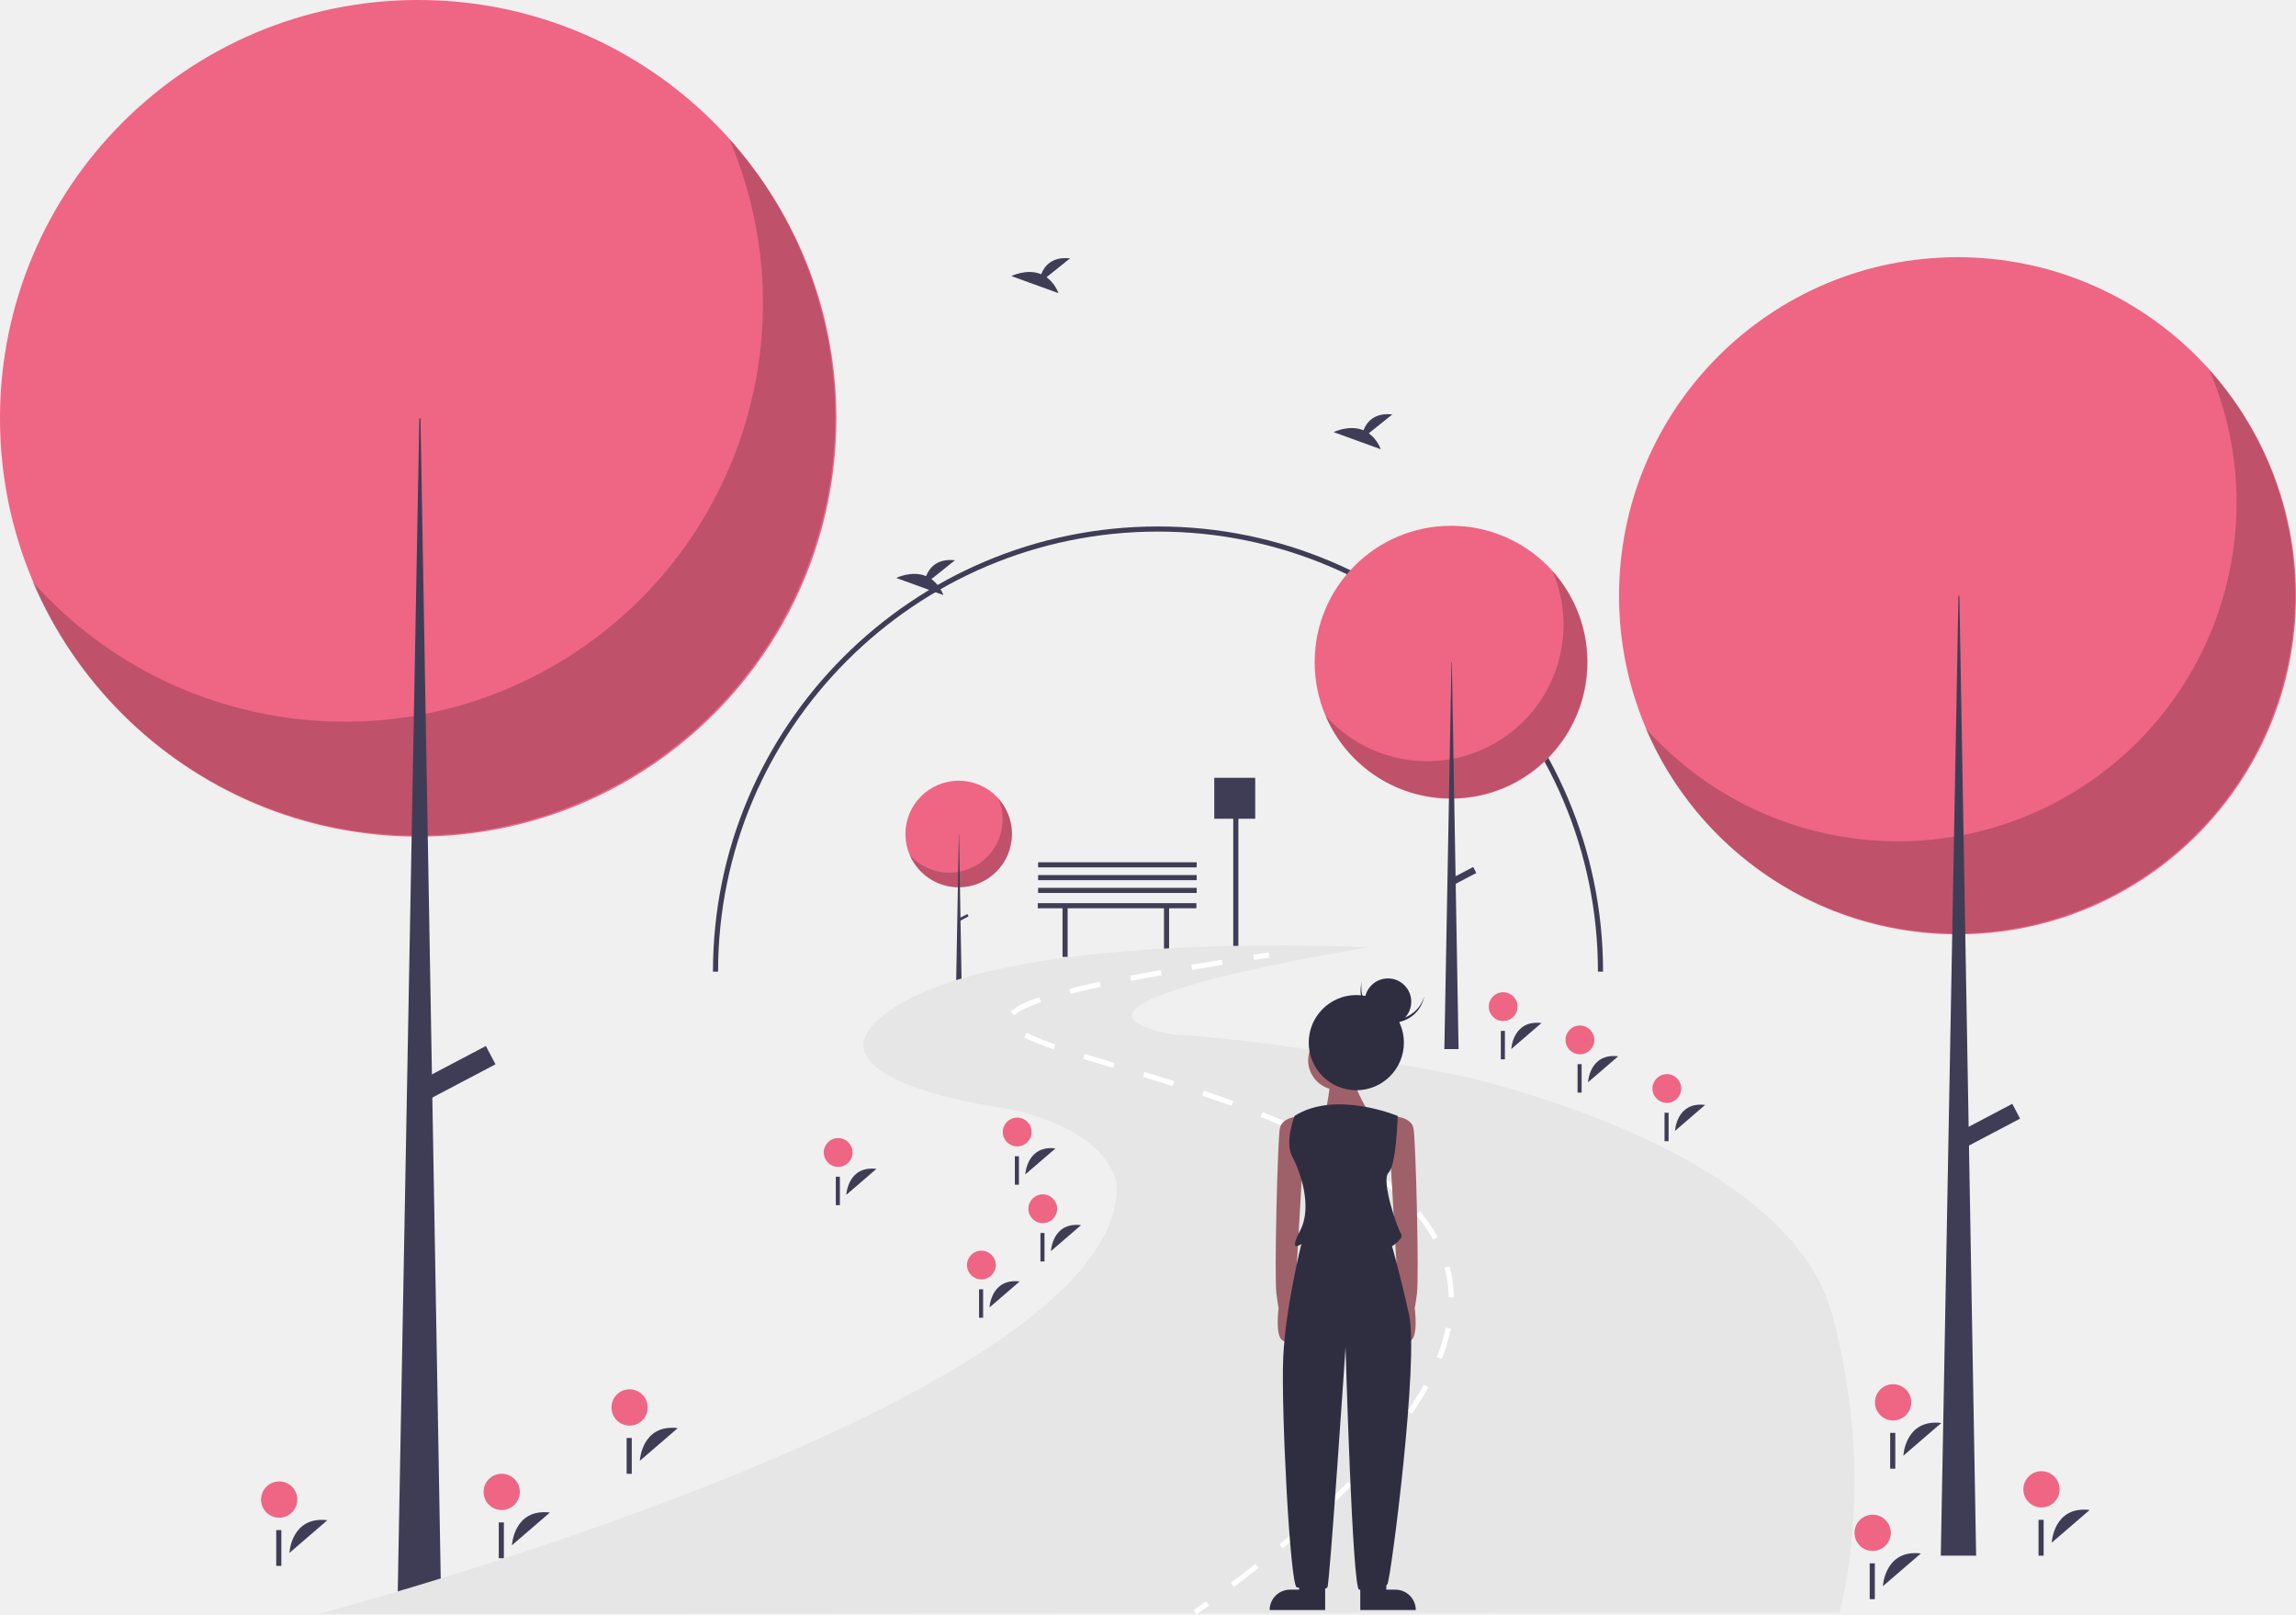
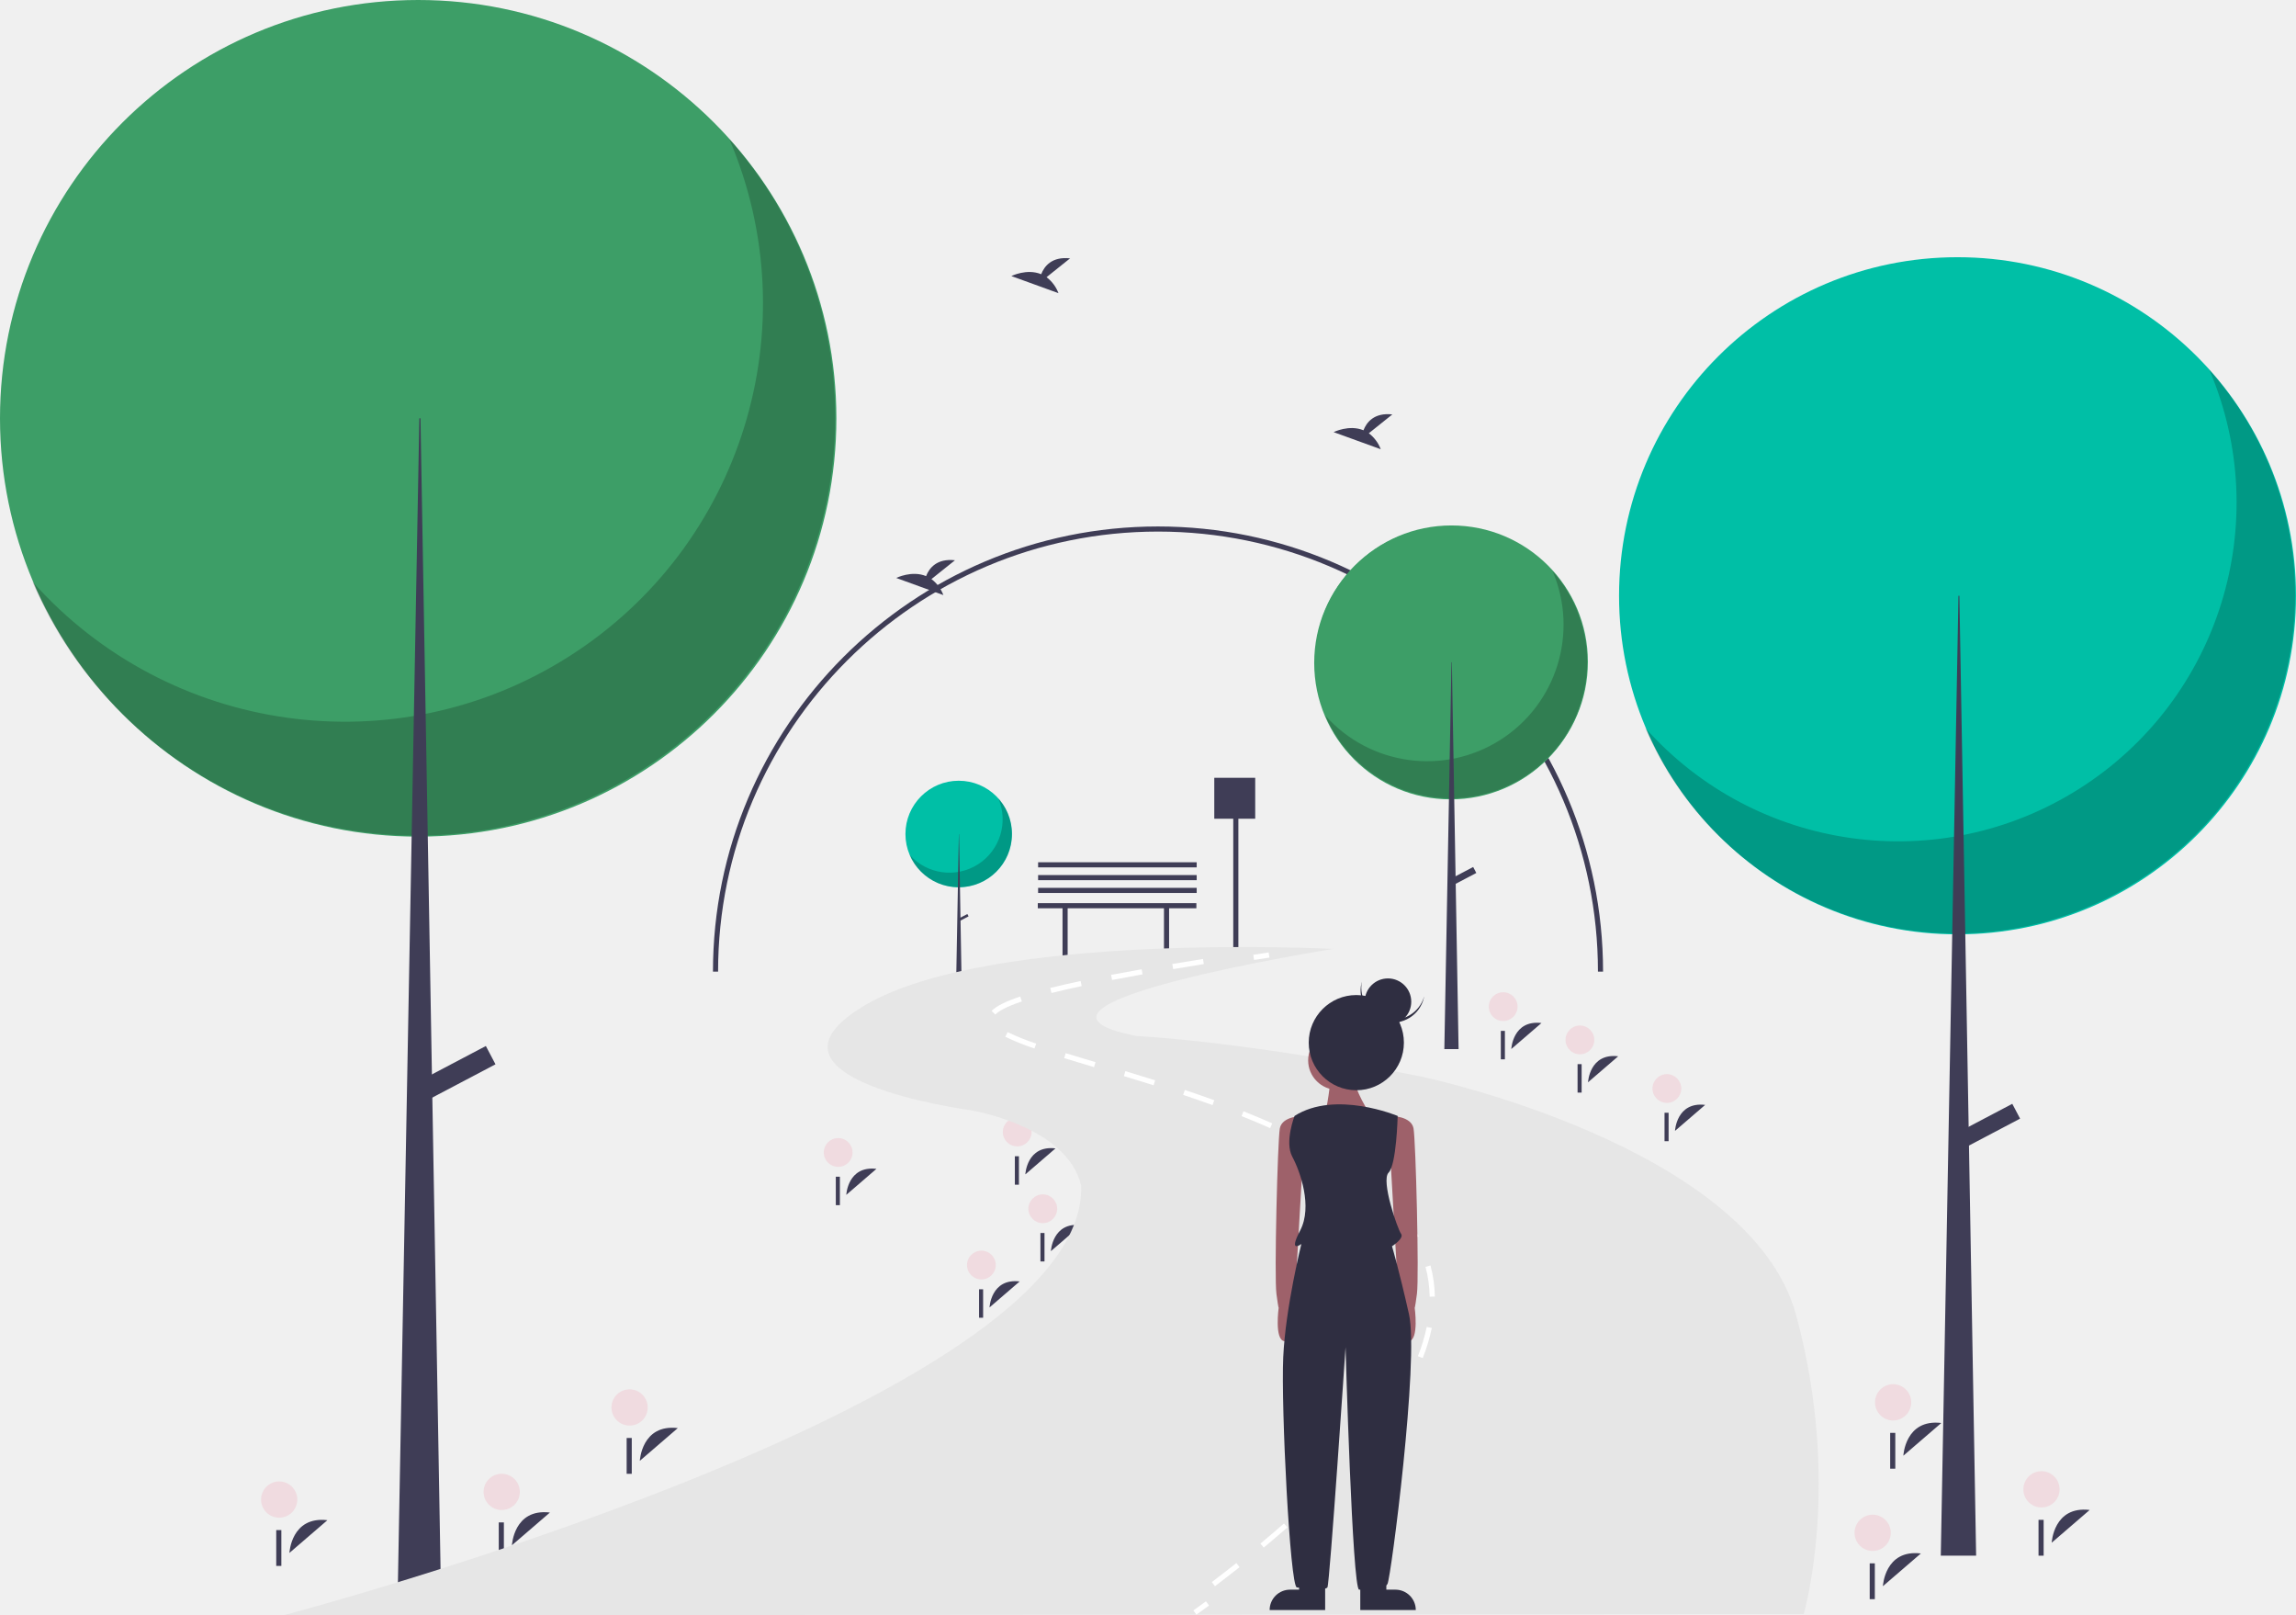
- <svg xmlns="http://www.w3.org/2000/svg" id="add8efa2-ea20-4a06-887e-6413c87b31a4" data-name="Layer 1" width="885.87" height="622.804" viewBox="0 0 885.87 622.804">
-   <polygon points="461.601 348.37 400.416 348.37 400.416 350.344 409.958 350.344 409.958 369.094 411.932 369.094 411.932 350.344 449.098 350.344 449.098 369.094 451.072 369.094 451.072 350.344 461.601 350.344 461.601 348.37" fill="#3f3d56" />
-   <polygon points="484.299 300.014 468.509 300.014 468.509 315.803 475.829 315.803 475.829 369.007 477.803 369.007 477.803 315.803 484.299 315.803 484.299 300.014" fill="#3f3d56" />
-   <rect x="400.536" y="342.465" width="61.185" height="1.974" fill="#3f3d56" />
-   <rect x="400.536" y="337.531" width="61.185" height="1.974" fill="#3f3d56" />
-   <rect x="400.536" y="332.596" width="61.185" height="1.974" fill="#3f3d56" />
-   <path d="M775.577,513.38h-1.974c0-93.595-76.145-169.74-169.74-169.74-93.595,0-169.74,76.145-169.74,169.74H432.15c0-94.683,77.031-171.714,171.714-171.714C698.547,341.667,775.577,418.697,775.577,513.38Z" transform="translate(-157.065 -138.5978)" fill="#3f3d56" />
-   <circle cx="161.352" cy="161.352" r="161.352" fill="#ef6584" />
-   <path d="M438.44,192.179a161.364,161.364,0,0,1-268.86,170.77,161.366,161.366,0,1,0,268.86-170.77Z" transform="translate(-157.065 -138.5978)" opacity="0.2" />
-   <polygon points="161.795 161.352 162.238 161.352 170.217 618.811 153.373 618.811 161.795 161.352" fill="#3f3d56" />
-   <rect x="329.055" y="537.545" width="7.979" height="30.143" transform="translate(509.8146 -138.121) rotate(62.23413)" fill="#3f3d56" />
-   <circle cx="755.276" cy="229.806" r="130.593" fill="#ef6584" />
-   <path d="M1009.485,281.178a130.604,130.604,0,0,1-217.607,138.216A130.605,130.605,0,1,0,1009.485,281.178Z" transform="translate(-157.065 -138.5978)" opacity="0.2" />
-   <polygon points="755.635 229.806 755.994 229.806 762.452 600.06 748.819 600.06 755.635 229.806" fill="#3f3d56" />
-   <rect x="920.952" y="560.707" width="6.458" height="24.397" transform="translate(843.5172 -650.3558) rotate(62.23413)" fill="#3f3d56" />
-   <circle cx="369.907" cy="321.704" r="20.558" fill="#ef6584" />
-   <path d="M542.265,446.57a20.56,20.56,0,0,1-34.256,21.758A20.56,20.56,0,1,0,542.265,446.57Z" transform="translate(-157.065 -138.5978)" opacity="0.2" />
-   <polygon points="369.964 321.704 370.02 321.704 371.037 379.99 368.891 379.99 369.964 321.704" fill="#3f3d56" />
-   <rect x="528.328" y="490.574" width="1.017" height="3.841" transform="translate(561.1959 -343.4817) rotate(62.23413)" fill="#3f3d56" />
-   <circle cx="559.878" cy="255.443" r="52.631" fill="#ef6584" />
-   <path d="M756.094,358.887A52.636,52.636,0,0,1,668.394,414.591a52.636,52.636,0,1,0,87.7-55.704Z" transform="translate(-157.065 -138.5978)" opacity="0.2" />
-   <polygon points="560.023 255.443 560.167 255.443 562.77 404.662 557.275 404.662 560.023 255.443" fill="#3f3d56" />
-   <rect x="720.413" y="471.542" width="2.603" height="9.832" transform="translate(650.03 -522.7176) rotate(62.23413)" fill="#3f3d56" />
-   <path d="M354.588,734.636s.681-14.28,14.652-12.62" transform="translate(-157.065 -138.5978)" fill="#3f3d56" />
-   <circle cx="193.576" cy="575.457" r="6.992" fill="#ef6584" />
-   <rect x="192.438" y="587.231" width="1.974" height="13.816" fill="#3f3d56" />
-   <path d="M403.931,702.069s.681-14.28,14.652-12.62" transform="translate(-157.065 -138.5978)" fill="#3f3d56" />
-   <circle cx="242.919" cy="542.89" r="6.992" fill="#ef6584" />
-   <rect x="241.781" y="554.665" width="1.974" height="13.816" fill="#3f3d56" />
-   <path d="M552.67,591.585s.541-11.342,11.637-10.023" transform="translate(-157.065 -138.5978)" fill="#3f3d56" />
-   <circle cx="392.47" cy="436.64" r="5.554" fill="#ef6584" />
-   <rect x="391.566" y="445.992" width="1.568" height="10.973" fill="#3f3d56" />
-   <path d="M769.779,556.058s.541-11.342,11.637-10.023" transform="translate(-157.065 -138.5978)" fill="#3f3d56" />
-   <circle cx="609.579" cy="401.113" r="5.554" fill="#ef6584" />
-   <rect x="608.676" y="410.465" width="1.568" height="10.973" fill="#3f3d56" />
-   <path d="M562.539,621.19s.541-11.342,11.637-10.023" transform="translate(-157.065 -138.5978)" fill="#3f3d56" />
-   <circle cx="402.338" cy="466.246" r="5.554" fill="#ef6584" />
-   <rect x="401.435" y="475.598" width="1.568" height="10.973" fill="#3f3d56" />
-   <path d="M538.854,642.901s.541-11.342,11.637-10.023" transform="translate(-157.065 -138.5978)" fill="#3f3d56" />
-   <circle cx="378.654" cy="487.957" r="5.554" fill="#ef6584" />
-   <rect x="377.75" y="497.309" width="1.568" height="10.973" fill="#3f3d56" />
-   <path d="M803.333,574.808s.541-11.342,11.637-10.023" transform="translate(-157.065 -138.5978)" fill="#3f3d56" />
-   <circle cx="643.132" cy="419.864" r="5.554" fill="#ef6584" />
-   <rect x="642.229" y="429.215" width="1.568" height="10.973" fill="#3f3d56" />
-   <path d="M483.59,599.48s.541-11.342,11.637-10.023" transform="translate(-157.065 -138.5978)" fill="#3f3d56" />
-   <circle cx="323.389" cy="444.535" r="5.554" fill="#ef6584" />
-   <rect x="322.486" y="453.887" width="1.568" height="10.973" fill="#3f3d56" />
-   <path d="M740.174,543.228s.541-11.342,11.637-10.023" transform="translate(-157.065 -138.5978)" fill="#3f3d56" />
-   <circle cx="579.973" cy="388.284" r="5.554" fill="#ef6584" />
-   <rect x="579.07" y="397.636" width="1.568" height="10.973" fill="#3f3d56" />
-   <path d="M268.731,737.596s.681-14.28,14.652-12.62" transform="translate(-157.065 -138.5978)" fill="#3f3d56" />
-   <circle cx="107.719" cy="578.417" r="6.992" fill="#ef6584" />
-   <rect x="106.581" y="590.192" width="1.974" height="13.816" fill="#3f3d56" />
-   <path d="M948.678,733.649s.681-14.28,14.652-12.62" transform="translate(-157.065 -138.5978)" fill="#3f3d56" />
-   <circle cx="787.666" cy="574.47" r="6.992" fill="#ef6584" />
-   <rect x="786.528" y="586.244" width="1.974" height="13.816" fill="#3f3d56" />
-   <path d="M891.44,700.096s.681-14.28,14.652-12.62" transform="translate(-157.065 -138.5978)" fill="#3f3d56" />
-   <circle cx="730.428" cy="540.917" r="6.992" fill="#ef6584" />
-   <rect x="729.29" y="552.691" width="1.974" height="13.816" fill="#3f3d56" />
-   <path d="M883.546,750.425s.681-14.28,14.652-12.62" transform="translate(-157.065 -138.5978)" fill="#3f3d56" />
-   <circle cx="722.533" cy="591.246" r="6.992" fill="#ef6584" />
-   <rect x="721.395" y="603.021" width="1.974" height="13.816" fill="#3f3d56" />
-   <path d="M280.091,761.083S590.953,679.173,587.992,595.29c-5.428-23.191-42.928-29.112-42.928-29.112s-88.817-11.842-40.461-40.461,180.596-21.711,180.596-21.711-136.187,21.711-75.988,33.553c48.356,2.961,110.528,15.79,110.528,15.79S846.056,579.994,863.82,645.126s2.961,115.463,2.961,115.463Z" transform="translate(-157.065 -138.5978)" fill="#e6e6e6" />
-   <path d="M618.673,761.402l-1.164-1.627q2.467-1.764,4.859-3.508l1.178,1.617Q621.144,759.632,618.673,761.402Z" transform="translate(-157.065 -138.5978)" fill="#fff" />
-   <path d="M633.183,750.728l-1.207-1.594c3.231-2.447,6.414-4.909,9.46-7.317l1.24,1.568C639.619,745.803,636.425,748.273,633.183,750.728Zm18.823-14.899-1.277-1.539c3.128-2.599,6.187-5.21,9.091-7.761l1.32,1.502C658.222,730.595,655.148,733.219,652.006,735.829Zm18.032-15.869-1.369-1.459c2.985-2.8,5.863-5.603,8.555-8.332l1.424,1.404C675.939,714.32,673.041,717.142,670.038,719.96Zm16.858-17.141-1.488-1.336c2.742-3.055,5.336-6.114,7.709-9.093l1.564,1.246C692.284,696.645,689.665,699.735,686.897,702.819ZM701.85,683.952,700.197,682.825c2.325-3.407,4.423-6.809,6.234-10.109l1.754.963C706.343,677.035,704.211,680.492,701.85,683.952Zm11.5-21.214-1.861-.73a69.37,69.37,0,0,0,3.396-11.29l1.959.402A71.216,71.216,0,0,1,713.35,662.738Zm2.67-23.696a47.11,47.11,0,0,0-1.608-11.507l1.932-.521a49.173,49.173,0,0,1,1.677,11.995Zm-5.983-22.303a60.321,60.321,0,0,0-6.656-9.664l1.533-1.283a62.279,62.279,0,0,1,6.877,9.986Zm-14.92-18.104a108.362,108.362,0,0,0-9.326-7.348l1.154-1.633a110.079,110.079,0,0,1,9.498,7.484Zm-19.349-13.784c-3.271-1.923-6.801-3.842-10.487-5.703l.9-1.785c3.726,1.88,7.292,3.819,10.601,5.764Zm-21.297-10.814c-3.481-1.547-7.189-3.104-11.021-4.628l.74-1.857c3.855,1.533,7.588,3.101,11.094,4.657ZM632.235,565.157c-3.563-1.292-7.373-2.618-11.321-3.941l.635-1.896c3.964,1.329,7.789,2.66,11.368,3.957Zm-22.731-7.646c-3.485-1.1-7.237-2.257-11.471-3.539l.58-1.914c4.241,1.284,8,2.444,11.493,3.545Zm-22.979-6.993c-4.046-1.21-7.903-2.366-11.515-3.479l.589-1.912c3.606,1.112,7.458,2.267,11.499,3.475Zm-22.984-7.188a95.056,95.056,0,0,1-11.264-4.534l.899-1.787a92.764,92.764,0,0,0,11.019,4.431Zm-15.103-13.11-1.426-1.402c1.823-1.853,5.43-3.665,11.025-5.542l.636,1.896C553.457,526.921,550.013,528.62,548.438,530.22Zm21.677-8.306-.483-1.941c3.459-.861,7.399-1.763,11.712-2.679l.415,1.957C577.469,520.161,573.551,521.057,570.115,521.914Zm23.37-5.019-.375-1.965c3.685-.704,7.654-1.434,11.797-2.168l.35,1.969C601.121,515.465,597.161,516.192,593.484,516.895ZM617.054,512.7l-.33-1.973q5.653-.948,11.831-1.938l.316,1.975Q622.698,511.754,617.054,512.7Z" transform="translate(-157.065 -138.5978)" fill="#fff" />
-   <path d="M640.931,508.865l-.307-1.977q2.917-.451,5.936-.911l.301,1.977Q643.843,508.414,640.931,508.865Z" transform="translate(-157.065 -138.5978)" fill="#fff" />
-   <path d="M685.194,305.717l9.085-7.266c-7.058-.779-9.957,3.07-11.144,6.117-5.514-2.289-11.516.711-11.516.711l18.177,6.599A13.755,13.755,0,0,0,685.194,305.717Z" transform="translate(-157.065 -138.5978)" fill="#3f3d56" />
-   <path d="M516.441,361.968l9.085-7.266c-7.058-.779-9.957,3.07-11.144,6.117-5.514-2.289-11.516.711-11.516.711l18.177,6.599A13.755,13.755,0,0,0,516.441,361.968Z" transform="translate(-157.065 -138.5978)" fill="#3f3d56" />
-   <path d="M560.85,245.518l9.085-7.266c-7.058-.779-9.957,3.07-11.144,6.117-5.514-2.289-11.516.711-11.516.711l18.177,6.599A13.755,13.755,0,0,0,560.85,245.518Z" transform="translate(-157.065 -138.5978)" fill="#3f3d56" />
-   <path d="M659.609,569.04s-7.869,0-8.743,4.809-2.186,57.267-1.311,63.824.874,5.246.874,5.246-1.743,12.461,2.189,13.006S656.549,641.607,656.549,641.607l3.06-53.333Z" transform="translate(-157.065 -138.5978)" fill="#9e616a" />
-   <path d="M693.707,569.04s7.869,0,8.743,4.809,2.186,57.267,1.311,63.824-.874,5.246-.874,5.246,1.743,12.461-2.189,13.006S696.767,641.607,696.767,641.607l-3.06-53.333Z" transform="translate(-157.065 -138.5978)" fill="#9e616a" />
-   <path d="M658.298,751.77h-3.497a7.869,7.869,0,0,0-7.869,7.869v0H668.352V749.584H658.298Z" transform="translate(-157.065 -138.5978)" fill="#2f2e41" />
-   <path d="M691.958,751.77h3.497a7.869,7.869,0,0,1,7.869,7.869v0H681.904V749.584h10.055Z" transform="translate(-157.065 -138.5978)" fill="#2f2e41" />
-   <circle cx="516.096" cy="409.021" r="11.366" fill="#9e616a" />
-   <path d="M670.538,553.739s-1.311,14.426-3.06,15.737,18.36-.874,18.36-.874-6.994-10.492-5.683-13.989S670.538,553.739,670.538,553.739Z" transform="translate(-157.065 -138.5978)" fill="#9e616a" />
-   <path d="M696.33,569.04s-24.043-10.055-39.781,0c0,0-3.934,10.055-.874,15.738s7.869,19.235,3.06,28.415.437,5.246.437,5.246-6.12,24.481-6.994,43.715,2.623,88.305,5.246,88.742,10.929,1.311,11.803,0,6.994-92.676,6.994-92.676,2.623,93.551,5.246,93.551,9.617,0,10.929-2.186,12.24-86.556,8.306-104.042-6.557-26.229-6.557-26.229,4.809-3.06,3.497-4.809-7.869-20.546-4.809-23.606S696.33,569.04,696.33,569.04Z" transform="translate(-157.065 -138.5978)" fill="#2f2e41" />
-   <circle cx="523.309" cy="402.171" r="18.36" fill="#2f2e41" />
-   <path d="M691.839,531.577a12.368,12.368,0,0,1-9.332-14.293c-.054.188-.104.378-.149.57a12.368,12.368,0,0,0,24.081,5.658c.045-.192.084-.385.12-.577A12.368,12.368,0,0,1,691.839,531.577Z" transform="translate(-157.065 -138.5978)" fill="#2f2e41" />
-   <circle cx="535.521" cy="386.387" r="8.985" fill="#2f2e41" />
+ <svg xmlns="http://www.w3.org/2000/svg" id="ehsdnBlz5TU1" viewBox="0 0 885.87 622.804" shape-rendering="geometricPrecision" text-rendering="geometricPrecision">
+   <style>#ehsdnBlz5TU8_to {animation: ehsdnBlz5TU8_to__to 2000ms linear 1 normal forwards}@keyframes ehsdnBlz5TU8_to__to { 0% {transform: translate(161.352px,161.352px)} 50% {transform: translate(161.352px,161.352px)} 100% {transform: translate(161.352px,161.352px)}} #ehsdnBlz5TU8_ts {animation: ehsdnBlz5TU8_ts__ts 2000ms linear 1 normal forwards}@keyframes ehsdnBlz5TU8_ts__ts { 0% {transform: scale(1,1)} 25% {transform: scale(1,0.866388)} 45% {transform: scale(0.8,0.8)} 70% {transform: scale(1,0.866388)} 100% {transform: scale(1,1)}} #ehsdnBlz5TU21_ts {animation: ehsdnBlz5TU21_ts__ts 2000ms linear 1 normal forwards}@keyframes ehsdnBlz5TU21_ts__ts { 0% {transform: translate(559.8579px,255.5045px) scale(1,1)} 25% {transform: translate(559.8579px,255.5045px) scale(1,0.866388)} 45% {transform: translate(559.8579px,255.5045px) scale(0.8,0.8)} 70% {transform: translate(559.8579px,255.5045px) scale(1,0.866388)} 100% {transform: translate(559.8579px,255.5045px) scale(1,1)}} #ehsdnBlz5TU28 {animation: ehsdnBlz5TU28_c_o 2000ms linear 1 normal forwards}@keyframes ehsdnBlz5TU28_c_o { 0% {opacity: 0.15} 100% {opacity: 1}}</style>
+   <polygon id="ehsdnBlz5TU2" points="461.601,348.37 400.416,348.37 400.416,350.344 409.958,350.344 409.958,369.094 411.932,369.094 411.932,350.344 449.098,350.344 449.098,369.094 451.072,369.094 451.072,350.344 461.601,350.344 461.601,348.37" fill="rgb(63,61,86)" stroke="none" stroke-width="1" />
+   <polygon id="ehsdnBlz5TU3" points="484.299,300.014 468.509,300.014 468.509,315.803 475.829,315.803 475.829,369.007 477.803,369.007 477.803,315.803 484.299,315.803 484.299,300.014" fill="rgb(63,61,86)" stroke="none" stroke-width="1" />
+   <rect id="ehsdnBlz5TU4" width="61.185" height="1.974" rx="0" ry="0" transform="matrix(1 0 0 1 400.536 342.465)" fill="rgb(63,61,86)" stroke="none" stroke-width="1" />
+   <rect id="ehsdnBlz5TU5" width="61.185" height="1.974" rx="0" ry="0" transform="matrix(1 0 0 1 400.536 337.531)" fill="rgb(63,61,86)" stroke="none" stroke-width="1" />
+   <rect id="ehsdnBlz5TU6" width="61.185" height="1.974" rx="0" ry="0" transform="matrix(1 0 0 1 400.536 332.596)" fill="rgb(63,61,86)" stroke="none" stroke-width="1" />
+   <path id="ehsdnBlz5TU7" d="M775.577,513.38L773.604,513.38C773.604,419.785,697.458,343.64,603.863,343.64C510.268,343.64,434.123,419.785,434.123,513.38L432.15,513.38C432.15,418.697,509.18,341.667,603.863,341.667C698.547,341.667,775.577,418.697,775.577,513.38Z" transform="matrix(1 0 0 1 -157.065 -138.598)" fill="rgb(63,61,86)" stroke="none" stroke-width="1" />
+   <g id="ehsdnBlz5TU8_to" transform="translate(161.352,161.352)">
+     <g id="ehsdnBlz5TU8_ts" transform="scale(1,1)">
+       <g id="ehsdnBlz5TU8" transform="translate(-161.352,-161.352)">
+         <circle id="ehsdnBlz5TU9" r="161.352" transform="matrix(1 0 0 1 161.352 161.352)" fill="rgb(61,158,103)" stroke="none" stroke-width="1" />
+         <path id="ehsdnBlz5TU10" d="M438.44,192.179C469.526,264.894,443.335,349.421,376.582,391.82C309.829,434.22,222.185,421.996,169.581,362.949C194.704,421.726,252.154,460.132,316.071,460.88C379.988,461.629,438.321,424.577,464.814,366.405C491.306,308.232,480.963,239.905,438.44,192.179Z" transform="matrix(1 0 0 1 -157.065 -138.598)" opacity="0.2" fill="rgb(0,0,0)" stroke="none" stroke-width="1" />
+       </g>
+     </g>
+   </g>
+   <polygon id="ehsdnBlz5TU11" points="161.795,161.352 162.238,161.352 170.217,618.811 153.373,618.811 161.795,161.352" fill="rgb(63,61,86)" stroke="none" stroke-width="1" />
+   <rect id="ehsdnBlz5TU12" width="7.979" height="30.143" rx="0" ry="0" transform="matrix(0.46586 0.884859 -0.884859 0.46586 187.4572 403.4667)" fill="rgb(63,61,86)" stroke="none" stroke-width="1" />
+   <circle id="ehsdnBlz5TU13" r="130.593" transform="matrix(1 0 0 1 755.276 229.806)" fill="rgb(0,191,166)" stroke="none" stroke-width="1" />
+   <path id="ehsdnBlz5TU14" d="M1009.485,281.178C1034.645,340.031,1013.447,408.445,959.419,442.762C905.39,477.079,834.454,467.185,791.878,419.394C812.212,466.967,858.711,498.051,910.443,498.657C962.175,499.262,1009.389,469.274,1030.831,422.191C1052.273,375.108,1043.902,319.806,1009.485,281.178Z" transform="matrix(1 0 0 1 -157.065 -138.598)" opacity="0.2" fill="rgb(0,0,0)" stroke="none" stroke-width="1" />
+   <polygon id="ehsdnBlz5TU15" points="755.635,229.806 755.994,229.806 762.452,600.06 748.819,600.06 755.635,229.806" fill="rgb(63,61,86)" stroke="none" stroke-width="1" />
+   <rect id="ehsdnBlz5TU16" width="6.458" height="24.397" rx="0" ry="0" transform="matrix(0.46586 0.884859 -0.884859 0.46586 776.4051 425.7671)" fill="rgb(63,61,86)" stroke="none" stroke-width="1" />
+   <circle id="ehsdnBlz5TU17" r="20.558" transform="matrix(1 0 0 1 369.907 321.704)" fill="rgb(0,191,166)" stroke="none" stroke-width="1" />
+   <path id="ehsdnBlz5TU18" d="M542.265,446.57C546.226,455.835,542.889,466.605,534.383,472.007C525.878,477.409,514.711,475.852,508.009,468.329C511.21,475.818,518.53,480.711,526.673,480.806C534.817,480.902,542.25,476.181,545.625,468.769C549.001,461.357,547.683,452.651,542.265,446.57Z" transform="matrix(1 0 0 1 -157.065 -138.598)" opacity="0.2" fill="rgb(0,0,0)" stroke="none" stroke-width="1" />
+   <polygon id="ehsdnBlz5TU19" points="369.964,321.704 370.02,321.704 371.037,379.99 368.891,379.99 369.964,321.704" fill="rgb(63,61,86)" stroke="none" stroke-width="1" />
+   <rect id="ehsdnBlz5TU20" width="1.017" height="3.841" rx="0" ry="0" transform="matrix(0.46586 0.884859 -0.884859 0.46586 373.2342 352.5522)" fill="rgb(63,61,86)" stroke="none" stroke-width="1" />
+   <g id="ehsdnBlz5TU21_ts" transform="translate(559.8579,255.5045) scale(1,1)">
+     <g id="ehsdnBlz5TU21" transform="translate(-559.8579,-255.5045)">
+       <circle id="ehsdnBlz5TU22" r="52.631" transform="matrix(1 0 0 1 559.6933 255.7001)" fill="rgb(61,158,103)" stroke="none" stroke-width="1" />
+       <circle id="ehsdnBlz5TU23" r="52.631" transform="matrix(1 0 0 1 560.0225 255.309)" fill="rgb(61,158,103)" stroke="none" stroke-width="1" />
+       <path id="ehsdnBlz5TU24" d="M756.094,358.887C766.233,382.606,757.69,410.178,735.916,424.008C714.142,437.839,685.553,433.851,668.394,414.591C676.589,433.763,695.329,446.291,716.178,446.535C737.027,446.779,756.055,434.693,764.696,415.718C773.338,396.743,769.964,374.455,756.094,358.887Z" transform="matrix(1 0 0 1 -157.065 -138.598)" opacity="0.2" fill="rgb(0,0,0)" stroke="none" stroke-width="1" />
+     </g>
+   </g>
+   <polygon id="ehsdnBlz5TU25" points="560.023,255.443 560.167,255.443 562.77,404.662 557.275,404.662 560.023,255.443" fill="rgb(63,61,86)" stroke="none" stroke-width="1" />
+   <rect id="ehsdnBlz5TU26" width="2.603" height="9.832" rx="0" ry="0" transform="matrix(0.46586 0.884859 -0.884859 0.46586 568.3935 334.4181)" fill="rgb(63,61,86)" stroke="none" stroke-width="1" />
+   <path id="ehsdnBlz5TU27" d="M354.588,734.636C354.588,734.636,355.27,720.356,369.24,722.016" transform="matrix(1 0 0 1 -157.065 -138.598)" fill="rgb(63,61,86)" stroke="none" stroke-width="1" />
+   <g id="ehsdnBlz5TU28" transform="matrix(1 0 0 1 0 0.000001)" opacity="0.15">
+     <circle id="ehsdnBlz5TU29" r="6.992" transform="matrix(1 0 0 1 193.576 575.457)" fill="rgb(239,101,132)" stroke="none" stroke-width="1" />
+     <circle id="ehsdnBlz5TU30" r="6.992" transform="matrix(1 0 0 1 242.919 542.89)" fill="rgb(239,101,132)" stroke="none" stroke-width="1" />
+     <circle id="ehsdnBlz5TU31" r="5.554" transform="matrix(1 0 0 1 392.47 436.64)" fill="rgb(239,101,132)" stroke="none" stroke-width="1" />
+     <circle id="ehsdnBlz5TU32" r="5.554" transform="matrix(1 0 0 1 609.579 401.113)" fill="rgb(239,101,132)" stroke="none" stroke-width="1" />
+     <circle id="ehsdnBlz5TU33" r="5.554" transform="matrix(1 0 0 1 402.338 466.246)" fill="rgb(239,101,132)" stroke="none" stroke-width="1" />
+     <circle id="ehsdnBlz5TU34" r="5.554" transform="matrix(1 0 0 1 378.654 487.957)" fill="rgb(239,101,132)" stroke="none" stroke-width="1" />
+     <circle id="ehsdnBlz5TU35" r="5.554" transform="matrix(1 0 0 1 643.132 419.864)" fill="rgb(239,101,132)" stroke="none" stroke-width="1" />
+     <circle id="ehsdnBlz5TU36" r="5.554" transform="matrix(1 0 0 1 323.389 444.535)" fill="rgb(239,101,132)" stroke="none" stroke-width="1" />
+     <circle id="ehsdnBlz5TU37" r="5.554" transform="matrix(1 0 0 1 579.973 388.284)" fill="rgb(239,101,132)" stroke="none" stroke-width="1" />
+     <circle id="ehsdnBlz5TU38" r="6.992" transform="matrix(1 0 0 1 107.719 578.417)" fill="rgb(239,101,132)" stroke="none" stroke-width="1" />
+     <circle id="ehsdnBlz5TU39" r="6.992" transform="matrix(1 0 0 1 787.666 574.47)" fill="rgb(239,101,132)" stroke="none" stroke-width="1" />
+     <circle id="ehsdnBlz5TU40" r="6.992" transform="matrix(1 0 0 1 730.428 540.917)" fill="rgb(239,101,132)" stroke="none" stroke-width="1" />
+     <circle id="ehsdnBlz5TU41" r="6.992" transform="matrix(1 0 0 1 722.533 591.246)" fill="rgb(239,101,132)" stroke="none" stroke-width="1" />
+   </g>
+   <rect id="ehsdnBlz5TU42" width="1.974" height="13.816" rx="0" ry="0" transform="matrix(1 0 0 1 192.438 587.231)" fill="rgb(63,61,86)" stroke="none" stroke-width="1" />
+   <path id="ehsdnBlz5TU43" d="M403.931,702.069C403.931,702.069,404.613,687.79,418.583,689.449" transform="matrix(1 0 0 1 -157.065 -138.598)" fill="rgb(63,61,86)" stroke="none" stroke-width="1" />
+   <rect id="ehsdnBlz5TU44" width="1.974" height="13.816" rx="0" ry="0" transform="matrix(1 0 0 1 241.781 554.665)" fill="rgb(63,61,86)" stroke="none" stroke-width="1" />
+   <path id="ehsdnBlz5TU45" d="M552.67,591.585C552.67,591.585,553.211,580.243,564.307,581.561" transform="matrix(1 0 0 1 -157.065 -138.598)" fill="rgb(63,61,86)" stroke="none" stroke-width="1" />
+   <rect id="ehsdnBlz5TU46" width="1.568" height="10.973" rx="0" ry="0" transform="matrix(1 0 0 1 391.566 445.992)" fill="rgb(63,61,86)" stroke="none" stroke-width="1" />
+   <path id="ehsdnBlz5TU47" d="M769.779,556.058C769.779,556.058,770.321,544.716,781.417,546.034" transform="matrix(1 0 0 1 -157.065 -138.598)" fill="rgb(63,61,86)" stroke="none" stroke-width="1" />
+   <rect id="ehsdnBlz5TU48" width="1.568" height="10.973" rx="0" ry="0" transform="matrix(1 0 0 1 608.676 410.465)" fill="rgb(63,61,86)" stroke="none" stroke-width="1" />
+   <path id="ehsdnBlz5TU49" d="M562.539,621.19C562.539,621.19,563.08,609.849,574.176,611.167" transform="matrix(1 0 0 1 -157.065 -138.598)" fill="rgb(63,61,86)" stroke="none" stroke-width="1" />
+   <rect id="ehsdnBlz5TU50" width="1.568" height="10.973" rx="0" ry="0" transform="matrix(1 0 0 1 401.435 475.598)" fill="rgb(63,61,86)" stroke="none" stroke-width="1" />
+   <path id="ehsdnBlz5TU51" d="M538.854,642.901C538.854,642.901,539.395,631.56,550.491,632.878" transform="matrix(1 0 0 1 -157.065 -138.598)" fill="rgb(63,61,86)" stroke="none" stroke-width="1" />
+   <rect id="ehsdnBlz5TU52" width="1.568" height="10.973" rx="0" ry="0" transform="matrix(1 0 0 1 377.75 497.309)" fill="rgb(63,61,86)" stroke="none" stroke-width="1" />
+   <path id="ehsdnBlz5TU53" d="M803.333,574.808C803.333,574.808,803.874,563.466,814.97,564.785" transform="matrix(1 0 0 1 -157.065 -138.598)" fill="rgb(63,61,86)" stroke="none" stroke-width="1" />
+   <rect id="ehsdnBlz5TU54" width="1.568" height="10.973" rx="0" ry="0" transform="matrix(1 0 0 1 642.229 429.215)" fill="rgb(63,61,86)" stroke="none" stroke-width="1" />
+   <path id="ehsdnBlz5TU55" d="M483.59,599.48C483.59,599.48,484.131,588.138,495.227,589.456" transform="matrix(1 0 0 1 -157.065 -138.598)" fill="rgb(63,61,86)" stroke="none" stroke-width="1" />
+   <rect id="ehsdnBlz5TU56" width="1.568" height="10.973" rx="0" ry="0" transform="matrix(1 0 0 1 322.486 453.887)" fill="rgb(63,61,86)" stroke="none" stroke-width="1" />
+   <path id="ehsdnBlz5TU57" d="M740.174,543.228C740.174,543.228,740.715,531.887,751.811,533.205" transform="matrix(1 0 0 1 -157.065 -138.598)" fill="rgb(63,61,86)" stroke="none" stroke-width="1" />
+   <rect id="ehsdnBlz5TU58" width="1.568" height="10.973" rx="0" ry="0" transform="matrix(1 0 0 1 579.07 397.636)" fill="rgb(63,61,86)" stroke="none" stroke-width="1" />
+   <path id="ehsdnBlz5TU59" d="M268.731,737.596C268.731,737.596,269.413,723.317,283.383,724.976" transform="matrix(1 0 0 1 -157.065 -138.598)" fill="rgb(63,61,86)" stroke="none" stroke-width="1" />
+   <rect id="ehsdnBlz5TU60" width="1.974" height="13.816" rx="0" ry="0" transform="matrix(1 0 0 1 106.581 590.192)" fill="rgb(63,61,86)" stroke="none" stroke-width="1" />
+   <path id="ehsdnBlz5TU61" d="M948.678,733.649C948.678,733.649,949.36,719.369,963.33,721.029" transform="matrix(1 0 0 1 -157.065 -138.598)" fill="rgb(63,61,86)" stroke="none" stroke-width="1" />
+   <rect id="ehsdnBlz5TU62" width="1.974" height="13.816" rx="0" ry="0" transform="matrix(1 0 0 1 786.528 586.244)" fill="rgb(63,61,86)" stroke="none" stroke-width="1" />
+   <path id="ehsdnBlz5TU63" d="M891.44,700.096C891.44,700.096,892.122,685.816,906.093,687.476" transform="matrix(1 0 0 1 -157.065 -138.598)" fill="rgb(63,61,86)" stroke="none" stroke-width="1" />
+   <rect id="ehsdnBlz5TU64" width="1.974" height="13.816" rx="0" ry="0" transform="matrix(1 0 0 1 729.29 552.691)" fill="rgb(63,61,86)" stroke="none" stroke-width="1" />
+   <path id="ehsdnBlz5TU65" d="M883.546,750.425C883.546,750.425,884.227,736.146,898.198,737.806" transform="matrix(1 0 0 1 -157.065 -138.598)" fill="rgb(63,61,86)" stroke="none" stroke-width="1" />
+   <rect id="ehsdnBlz5TU66" width="1.974" height="13.816" rx="0" ry="0" transform="matrix(1 0 0 1 721.395 603.021)" fill="rgb(63,61,86)" stroke="none" stroke-width="1" />
+   <g id="ehsdnBlz5TU67" transform="matrix(1 0 0 1 -7.607751 0.006752)">
+     <path id="ehsdnBlz5TU68" d="M280.091,761.083C280.091,761.083,590.953,679.173,587.992,595.29C582.564,572.099,545.064,566.178,545.064,566.178C545.064,566.178,456.246,554.335,504.602,525.716C552.958,497.097,685.198,504.005,685.198,504.005C685.198,504.005,549.011,525.716,609.21,537.559C657.566,540.519,719.738,553.348,719.738,553.348C719.738,553.348,846.056,579.994,863.82,645.126C881.583,710.259,866.78,760.589,866.78,760.589Z" transform="matrix(1 0 0 1 -163.2457 -137.9887)" fill="rgb(230,230,230)" stroke="none" stroke-width="1" />
+     <path id="ehsdnBlz5TU69" d="M633.183,750.728L631.976,749.135C635.207,746.687,638.39,744.225,641.436,741.817L642.676,743.386C639.619,745.803,636.425,748.273,633.183,750.728ZM652.006,735.829L650.729,734.29C653.856,731.691,656.915,729.08,659.819,726.529L661.14,728.031C658.222,730.595,655.148,733.219,652.006,735.829ZM670.038,719.96L668.669,718.501C671.654,715.701,674.532,712.898,677.224,710.169L678.647,711.573C675.939,714.32,673.041,717.142,670.038,719.96ZM686.897,702.819L685.408,701.483C688.15,698.429,690.744,695.369,693.117,692.39L694.682,693.637C692.284,696.645,689.665,699.735,686.897,702.819ZM701.85,683.952L700.197,682.825C702.522,679.418,704.62,676.016,706.432,672.716L708.186,673.679C706.343,677.035,704.211,680.492,701.85,683.952ZM713.35,662.738L711.488,662.008C712.938,658.348,714.074,654.571,714.884,650.718L716.843,651.12C716.011,655.085,714.842,658.972,713.35,662.738ZM716.02,639.042C715.96,635.155,715.42,631.29,714.411,627.535L716.343,627.014C717.394,630.928,717.957,634.956,718.02,639.009ZM710.036,616.739C708.137,613.309,705.907,610.072,703.38,607.075L704.913,605.792C707.525,608.889,709.828,612.234,711.79,615.778ZM695.116,598.635C692.144,596.017,689.031,593.564,685.79,591.287L686.944,589.654C690.245,591.973,693.416,594.472,696.442,597.139ZM675.768,584.85C672.496,582.928,668.967,581.009,665.28,579.147L666.181,577.362C669.906,579.242,673.473,581.181,676.781,583.126ZM654.471,574.036C650.989,572.489,647.281,570.932,643.449,569.408L644.189,567.551C648.045,569.084,651.777,570.651,655.283,572.208ZM632.235,565.157C628.672,563.865,624.862,562.539,620.914,561.216L621.549,559.319C625.513,560.648,629.338,561.979,632.917,563.276ZM609.504,557.511C606.019,556.411,602.267,555.254,598.033,553.971L598.613,552.057C602.854,553.342,606.613,554.502,610.106,555.602ZM586.525,550.517C582.479,549.307,578.622,548.151,575.01,547.039L575.599,545.127C579.206,546.239,583.057,547.393,587.098,548.601ZM563.541,543.33C559.694,542.06,555.931,540.546,552.277,538.796L553.176,537.009C556.751,538.719,560.431,540.199,564.195,541.439ZM548.438,530.22L547.012,528.817C548.836,526.965,552.442,525.152,558.038,523.275L558.673,525.172C555.824,526.127,553.504,527.067,551.728,527.985C550.253,528.747,549.153,529.494,548.438,530.22ZM570.115,521.914L569.631,519.972C573.09,519.111,577.031,518.21,581.343,517.294L581.758,519.251C577.469,520.161,573.551,521.057,570.115,521.914ZM593.484,516.895L593.109,514.93C596.794,514.226,600.763,513.497,604.906,512.762L605.256,514.731C601.121,515.465,597.161,516.192,593.484,516.895ZM617.054,512.7L616.724,510.727Q622.376,509.78,628.555,508.789L628.871,510.763Q622.698,511.754,617.054,512.7Z" transform="matrix(1 0 0 1 -156.803 -138.9009)" fill="rgb(255,255,255)" stroke="none" stroke-width="1" />
+   </g>
+   <path id="ehsdnBlz5TU70" d="M618.673,761.402L617.509,759.775Q619.976,758.011,622.368,756.267L623.546,757.885Q621.144,759.632,618.673,761.402Z" transform="matrix(1 0 0 1 -157.065 -138.598)" fill="rgb(255,255,255)" stroke="none" stroke-width="1" />
+   <path id="ehsdnBlz5TU71" d="M640.931,508.865L640.624,506.888Q643.541,506.437,646.56,505.977L646.86,507.954Q643.843,508.414,640.931,508.865Z" transform="matrix(1 0 0 1 -157.065 -138.598)" fill="rgb(255,255,255)" stroke="none" stroke-width="1" />
+   <path id="ehsdnBlz5TU72" d="M685.194,305.717L694.279,298.451C687.221,297.672,684.321,301.521,683.135,304.567C677.621,302.278,671.619,305.278,671.619,305.278L689.796,311.877C688.879,309.428,687.282,307.291,685.194,305.717Z" transform="matrix(1 0 0 1 -157.065 -138.598)" fill="rgb(63,61,86)" stroke="none" stroke-width="1" />
+   <path id="ehsdnBlz5TU73" d="M516.441,361.968L525.526,354.702C518.468,353.923,515.568,357.772,514.381,360.819C508.868,358.529,502.866,361.53,502.866,361.53L521.042,368.128C520.125,365.679,518.529,363.542,516.441,361.968Z" transform="matrix(1 0 0 1 -157.065 -138.598)" fill="rgb(63,61,86)" stroke="none" stroke-width="1" />
+   <path id="ehsdnBlz5TU74" d="M560.85,245.518L569.934,238.252C562.877,237.473,559.977,241.322,558.79,244.369C553.277,242.079,547.274,245.08,547.274,245.08L565.451,251.679C564.534,249.23,562.938,247.092,560.85,245.518Z" transform="matrix(1 0 0 1 -157.065 -138.598)" fill="rgb(63,61,86)" stroke="none" stroke-width="1" />
+   <path id="ehsdnBlz5TU75" d="M659.609,569.04C659.609,569.04,651.74,569.04,650.866,573.848C649.992,578.657,648.68,631.115,649.554,637.673C650.429,644.23,650.429,642.918,650.429,642.918C650.429,642.918,648.686,655.379,652.617,655.925C656.549,656.47,656.549,641.607,656.549,641.607L659.609,588.274Z" transform="matrix(1 0 0 1 -157.065 -138.598)" fill="rgb(158,97,106)" stroke="none" stroke-width="1" />
+   <path id="ehsdnBlz5TU76" d="M693.707,569.04C693.707,569.04,701.576,569.04,702.45,573.848C703.324,578.657,704.636,631.115,703.761,637.673C702.887,644.23,702.887,642.918,702.887,642.918C702.887,642.918,704.63,655.379,700.699,655.925C696.767,656.47,696.767,641.607,696.767,641.607L693.707,588.274Z" transform="matrix(1 0 0 1 -157.065 -138.598)" fill="rgb(158,97,106)" stroke="none" stroke-width="1" />
+   <path id="ehsdnBlz5TU77" d="M658.298,751.77L654.8,751.77C652.713,751.769,650.712,752.598,649.236,754.074C647.761,755.55,646.932,757.551,646.932,759.638L646.932,759.638L668.352,759.638L668.352,749.584L658.298,749.584Z" transform="matrix(1 0 0 1 -157.065 -138.598)" fill="rgb(47,46,65)" stroke="none" stroke-width="1" />
+   <path id="ehsdnBlz5TU78" d="M691.958,751.77L695.456,751.77C699.801,751.769,703.324,755.292,703.324,759.638L703.324,759.638L681.904,759.638L681.904,749.584L691.958,749.584Z" transform="matrix(1 0 0 1 -157.065 -138.598)" fill="rgb(47,46,65)" stroke="none" stroke-width="1" />
+   <circle id="ehsdnBlz5TU79" r="11.366" transform="matrix(1 0 0 1 516.096 409.021)" fill="rgb(158,97,106)" stroke="none" stroke-width="1" />
+   <path id="ehsdnBlz5TU80" d="M670.538,553.739C670.538,553.739,669.226,568.165,667.478,569.477C665.729,570.788,685.838,568.602,685.838,568.602C685.838,568.602,678.844,558.111,680.155,554.614C681.467,551.116,670.538,553.739,670.538,553.739Z" transform="matrix(1 0 0 1 -157.065 -138.598)" fill="rgb(158,97,106)" stroke="none" stroke-width="1" />
+   <path id="ehsdnBlz5TU81" d="M696.33,569.04C696.33,569.04,672.286,558.985,656.549,569.04C656.549,569.04,652.615,579.094,655.675,584.777C658.735,590.46,663.543,604.012,658.735,613.192C653.926,622.372,659.172,618.438,659.172,618.438C659.172,618.438,653.052,642.918,652.177,662.153C651.303,681.388,654.8,750.458,657.423,750.895C660.046,751.332,668.352,752.207,669.226,750.895C670.101,749.584,676.221,658.219,676.221,658.219C676.221,658.219,678.844,751.769,681.467,751.769C684.09,751.769,691.084,751.769,692.395,749.584C693.707,747.398,704.636,663.027,700.701,645.541C696.767,628.055,694.144,619.312,694.144,619.312C694.144,619.312,698.953,616.252,697.641,614.504C696.33,612.755,689.773,593.957,692.833,590.897C695.893,587.837,696.33,569.04,696.33,569.04Z" transform="matrix(1 0 0 1 -157.065 -138.598)" fill="rgb(47,46,65)" stroke="none" stroke-width="1" />
+   <circle id="ehsdnBlz5TU82" r="18.36" transform="matrix(1 0 0 1 523.309 402.171)" fill="rgb(47,46,65)" stroke="none" stroke-width="1" />
+   <path id="ehsdnBlz5TU83" d="M691.839,531.577C685.412,530.067,681.305,523.776,682.507,517.285C682.453,517.473,682.403,517.662,682.358,517.855C680.8,524.502,684.924,531.155,691.571,532.717C698.218,534.279,704.873,530.159,706.439,523.513C706.484,523.321,706.523,523.128,706.559,522.936C704.745,529.284,698.265,533.087,691.839,531.577Z" transform="matrix(1 0 0 1 -157.065 -138.598)" fill="rgb(47,46,65)" stroke="none" stroke-width="1" />
+   <circle id="ehsdnBlz5TU84" r="8.985" transform="matrix(1 0 0 1 535.521 386.387)" fill="rgb(47,46,65)" stroke="none" stroke-width="1" />
</svg>
